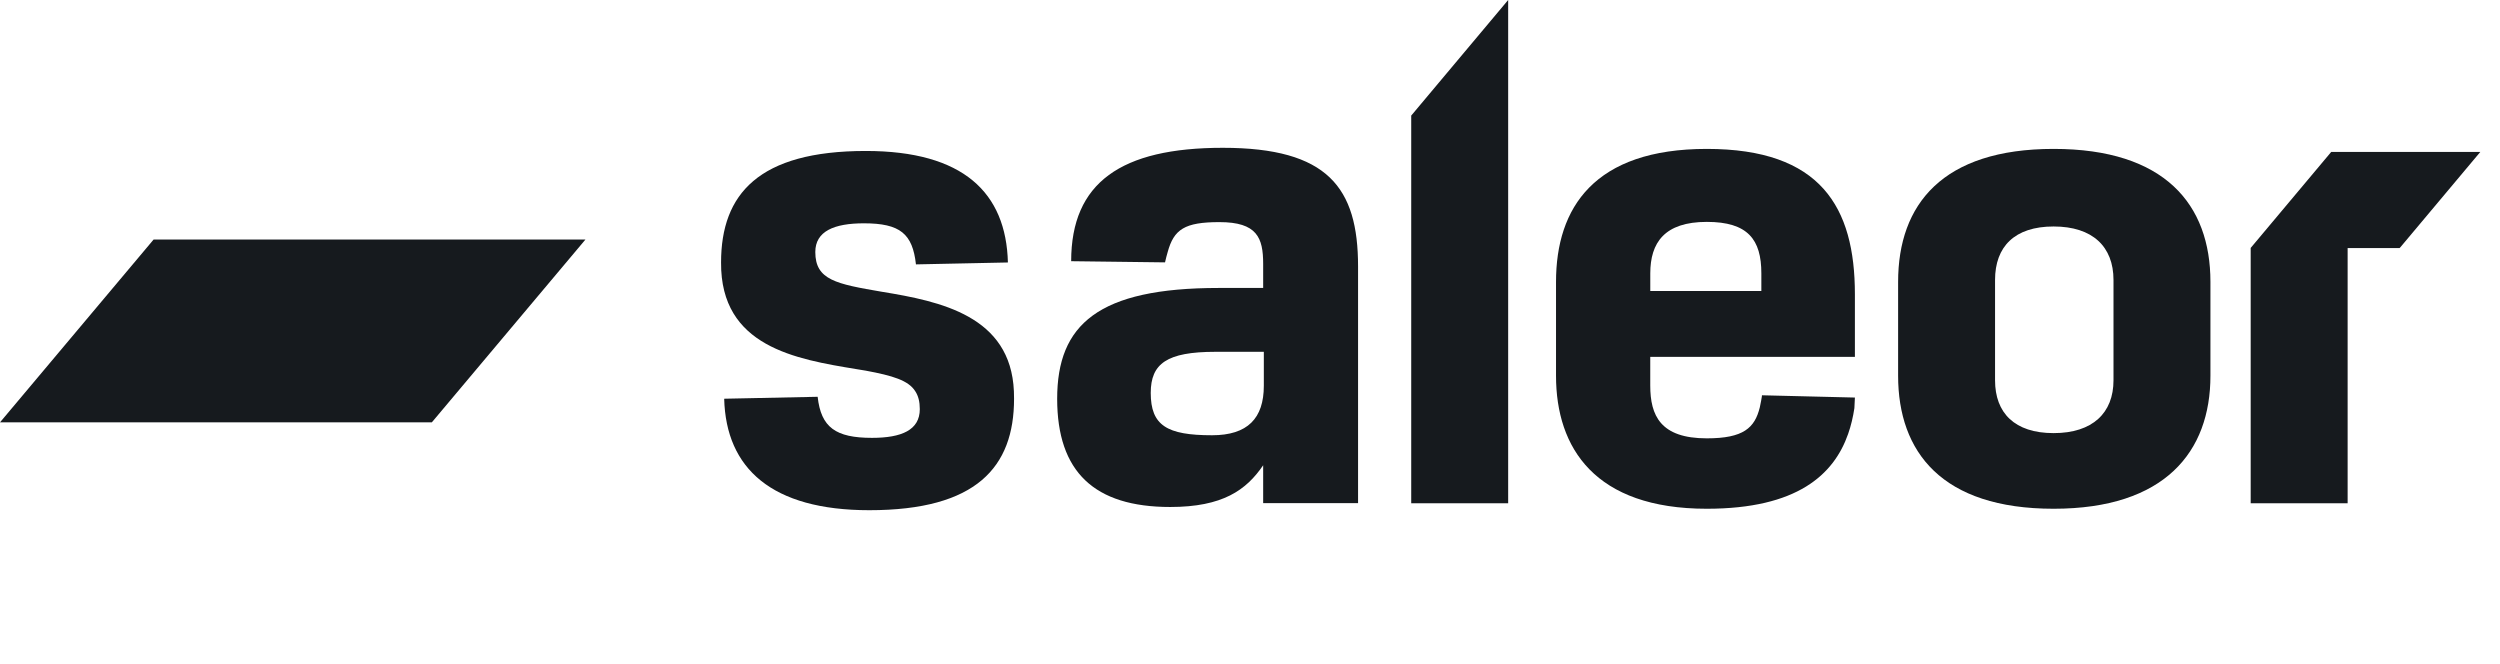
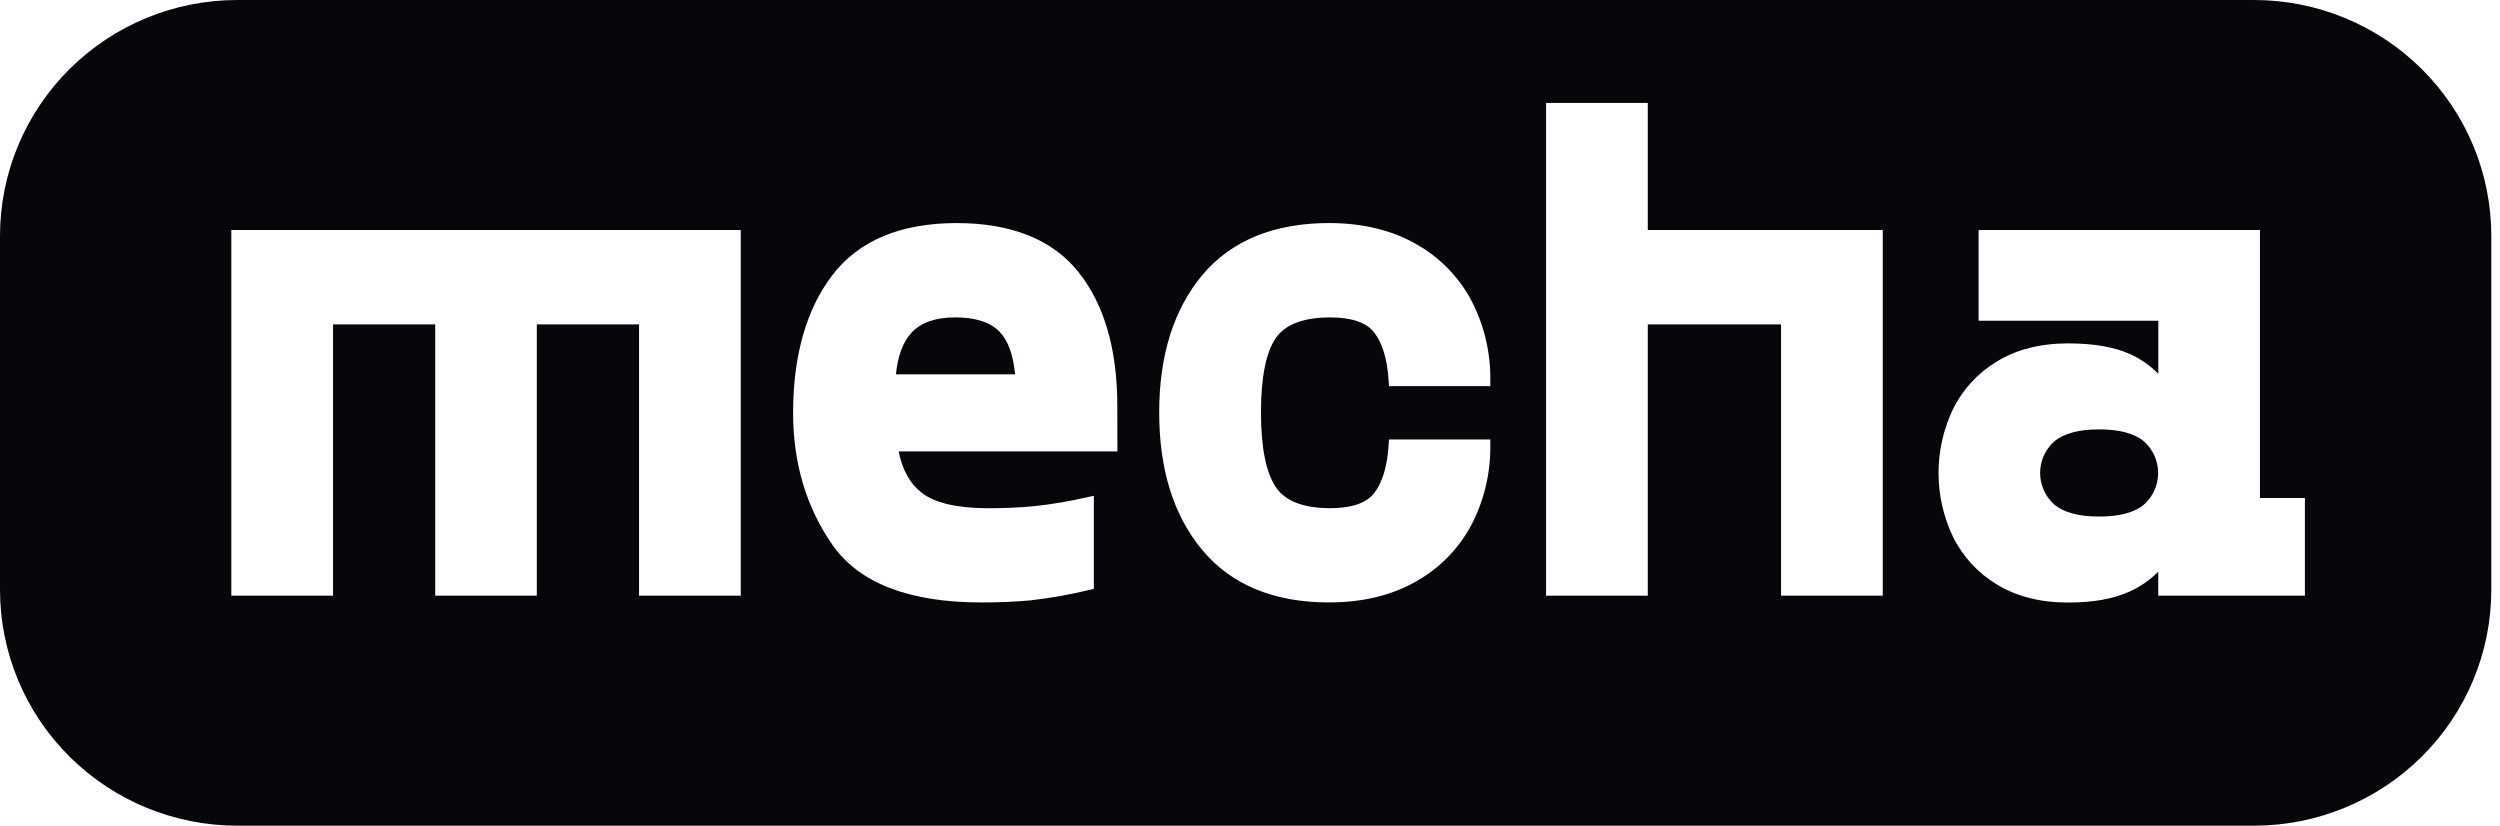
- <svg xmlns="http://www.w3.org/2000/svg" width="98" height="26" viewBox="0 0 98 26" fill="none">
-   <path d="M22.95 9.389H6.022L0 16.556H16.928L22.95 9.389Z" fill="#161A1E" />
-   <path fill-rule="evenodd" clip-rule="evenodd" d="M47.511 17.062C45.742 17.062 45.109 16.679 45.109 15.402C45.109 14.252 45.742 13.791 47.642 13.791H49.542V15.12C49.542 16.398 48.909 17.062 47.511 17.062ZM45.874 19.874C47.932 19.874 48.856 19.209 49.516 18.238V19.723H53.236V10.444C53.236 7.352 52.049 5.794 47.932 5.794C43.947 5.794 41.99 7.157 41.99 10.239L45.669 10.285C45.695 10.157 45.742 9.993 45.772 9.884C46.016 8.99 46.437 8.707 47.801 8.707C49.278 8.707 49.516 9.32 49.516 10.342V11.288H47.774C43.051 11.288 41.441 12.718 41.441 15.632C41.441 18.494 42.893 19.874 45.874 19.874Z" fill="#161A1E" />
-   <path d="M35.879 15.338H35.879C35.611 14.909 34.986 14.725 33.939 14.53C33.819 14.51 33.697 14.49 33.574 14.47C31.197 14.079 28.241 13.592 28.266 10.288C28.266 7.605 29.744 5.918 33.939 5.918C37.765 5.918 39.439 7.554 39.51 10.289L35.905 10.364C35.773 9.164 35.288 8.754 33.864 8.754C32.702 8.754 31.96 9.062 31.96 9.879C31.96 10.977 32.778 11.131 34.573 11.438C36.867 11.813 39.619 12.382 39.745 15.338L39.745 15.339C39.75 15.434 39.752 15.531 39.751 15.63C39.751 18.314 38.273 20 34.078 20C30.252 20 28.459 18.364 28.388 15.63L32.052 15.554C32.184 16.755 32.758 17.164 34.183 17.164C35.344 17.164 36.056 16.857 36.056 16.039C36.056 15.747 35.998 15.518 35.879 15.338Z" fill="#161A1E" />
-   <path d="M55.32 4.531L59.12 0V19.728H55.32V4.531Z" fill="#161A1E" />
-   <path fill-rule="evenodd" clip-rule="evenodd" d="M80.502 19.943C84.856 19.943 86.649 17.719 86.649 14.73V11.05C86.649 8.009 84.856 5.837 80.502 5.837C76.148 5.837 74.406 8.009 74.406 11.05V14.73C74.406 17.72 76.121 19.943 80.502 19.943ZM80.502 16.978C78.971 16.978 78.206 16.186 78.206 14.908V10.973C78.206 9.67 78.971 8.878 80.501 8.878C82.031 8.878 82.849 9.67 82.849 10.974V14.908C82.849 16.186 82.031 16.978 80.502 16.978Z" fill="#161A1E" />
-   <path fill-rule="evenodd" clip-rule="evenodd" d="M64.691 11.408V10.717C64.691 9.516 65.245 8.698 66.907 8.698C68.517 8.698 69.045 9.389 69.045 10.717V11.408H64.691ZM66.906 19.943C70.45 19.943 71.887 18.605 72.446 17.011C72.562 16.682 72.64 16.342 72.692 16C72.705 15.792 72.709 15.658 72.712 15.584L69.069 15.495C69.069 15.509 69.063 15.554 69.063 15.554C69.063 15.554 69.018 15.833 68.984 15.97C68.786 16.77 68.35 17.183 66.907 17.183C65.087 17.183 64.69 16.288 64.69 15.113V13.989H72.712V11.535C72.712 8.111 71.367 5.837 66.907 5.837C62.5 5.837 60.996 8.137 60.996 11.05V14.73C60.996 17.566 62.526 19.943 66.906 19.943Z" fill="#161A1E" />
-   <path d="M97.228 5.956L94.094 9.693L94.063 9.725H92.027V19.728H88.227V9.719L91.383 5.956H97.228Z" fill="#161A1E" />
+ <svg xmlns="http://www.w3.org/2000/svg" width="109" height="36" viewBox="0 0 109 36" fill="none">
+   <path d="M41.644 13.838C40.799 13.838 40.164 14.058 39.754 14.491C39.378 14.89 39.145 15.504 39.062 16.32H44.258C44.176 15.47 43.95 14.846 43.581 14.463C43.182 14.049 42.53 13.838 41.644 13.838Z" fill="#05070A" />
+   <path d="M93.492 19.257C93.079 18.902 92.417 18.721 91.522 18.721C90.627 18.721 89.97 18.902 89.553 19.257C89.362 19.431 89.21 19.642 89.106 19.876C89.003 20.111 88.949 20.365 88.949 20.622C88.949 20.878 89.003 21.132 89.106 21.367C89.21 21.602 89.362 21.812 89.553 21.986C89.964 22.341 90.626 22.522 91.522 22.522C92.418 22.522 93.085 22.341 93.492 21.986C93.682 21.812 93.834 21.602 93.938 21.367C94.041 21.132 94.095 20.878 94.095 20.622C94.095 20.365 94.041 20.111 93.938 19.876C93.834 19.642 93.682 19.431 93.492 19.257Z" fill="#05070A" />
+   <path fill-rule="evenodd" clip-rule="evenodd" d="M10.345 0H98.276C101.019 0 103.651 1.084 105.591 3.013C107.531 4.942 108.621 7.558 108.621 10.286V25.714C108.621 28.442 107.531 31.058 105.591 32.987C103.651 34.916 101.019 36 98.276 36H10.345C7.601 36 4.97 34.916 3.03 32.987C1.09 31.058 0 28.442 0 25.714V10.286C0 7.558 1.09 4.942 3.03 3.013C4.97 1.084 7.601 0 10.345 0ZM27.863 25.971H32.297V10.029H10.086V25.971H14.52V14.143H18.975V25.971H23.405V14.143H27.863V25.971ZM39.181 19.68H48.719L48.714 17.682C48.714 15.237 48.149 13.284 47.033 11.876C45.901 10.449 44.109 9.726 41.708 9.726C39.263 9.726 37.441 10.49 36.288 12C35.154 13.486 34.579 15.51 34.579 18.012C34.579 20.192 35.157 22.126 36.297 23.76C37.459 25.424 39.643 26.267 42.793 26.267C43.559 26.267 44.279 26.236 44.925 26.176C45.789 26.078 46.646 25.927 47.49 25.722L47.691 25.676V21.615L47.375 21.685C46.617 21.86 45.848 21.989 45.074 22.071C44.431 22.13 43.765 22.159 43.094 22.159C41.732 22.159 40.754 21.93 40.181 21.48C39.675 21.086 39.339 20.48 39.181 19.68ZM60.56 16.834H64.978V16.572C64.993 15.375 64.713 14.194 64.165 13.128C63.617 12.085 62.777 11.222 61.746 10.643C60.685 10.034 59.405 9.725 57.94 9.725C55.541 9.725 53.675 10.498 52.425 11.989C51.175 13.481 50.541 15.494 50.541 17.981C50.541 20.467 51.163 22.478 52.424 23.986C53.684 25.494 55.54 26.266 57.94 26.266C59.405 26.266 60.685 25.957 61.746 25.348C62.777 24.769 63.617 23.906 64.166 22.863C64.714 21.797 64.992 20.615 64.978 19.418V19.161H60.559L60.543 19.403C60.486 20.325 60.277 21.028 59.919 21.493C59.58 21.934 58.934 22.157 58 22.157C56.832 22.157 56.033 21.848 55.624 21.237C55.196 20.596 54.978 19.499 54.978 17.981C54.978 16.462 55.194 15.372 55.624 14.739C56.033 14.143 56.837 13.839 58.001 13.839C58.936 13.839 59.581 14.062 59.92 14.502C60.278 14.967 60.487 15.672 60.544 16.593L60.56 16.834ZM77.653 25.971H82.088V10.029H71.844V4.487H67.409V25.971H71.844V14.143H77.653V25.971ZM94.1 25.971H100.494V21.712H98.534V10.029H86.267V13.985H94.102V16.299C93.754 15.942 93.341 15.652 92.886 15.445C92.201 15.132 91.288 14.972 90.171 14.972C88.963 14.972 87.919 15.237 87.067 15.759C86.239 16.256 85.573 16.979 85.148 17.843C84.734 18.712 84.52 19.661 84.52 20.622C84.52 21.583 84.734 22.532 85.148 23.4C85.573 24.264 86.239 24.987 87.067 25.484C87.919 26.006 88.963 26.271 90.171 26.271C91.269 26.271 92.178 26.106 92.872 25.782C93.329 25.572 93.745 25.283 94.1 24.929V25.971Z" fill="#05070A" />
</svg>
